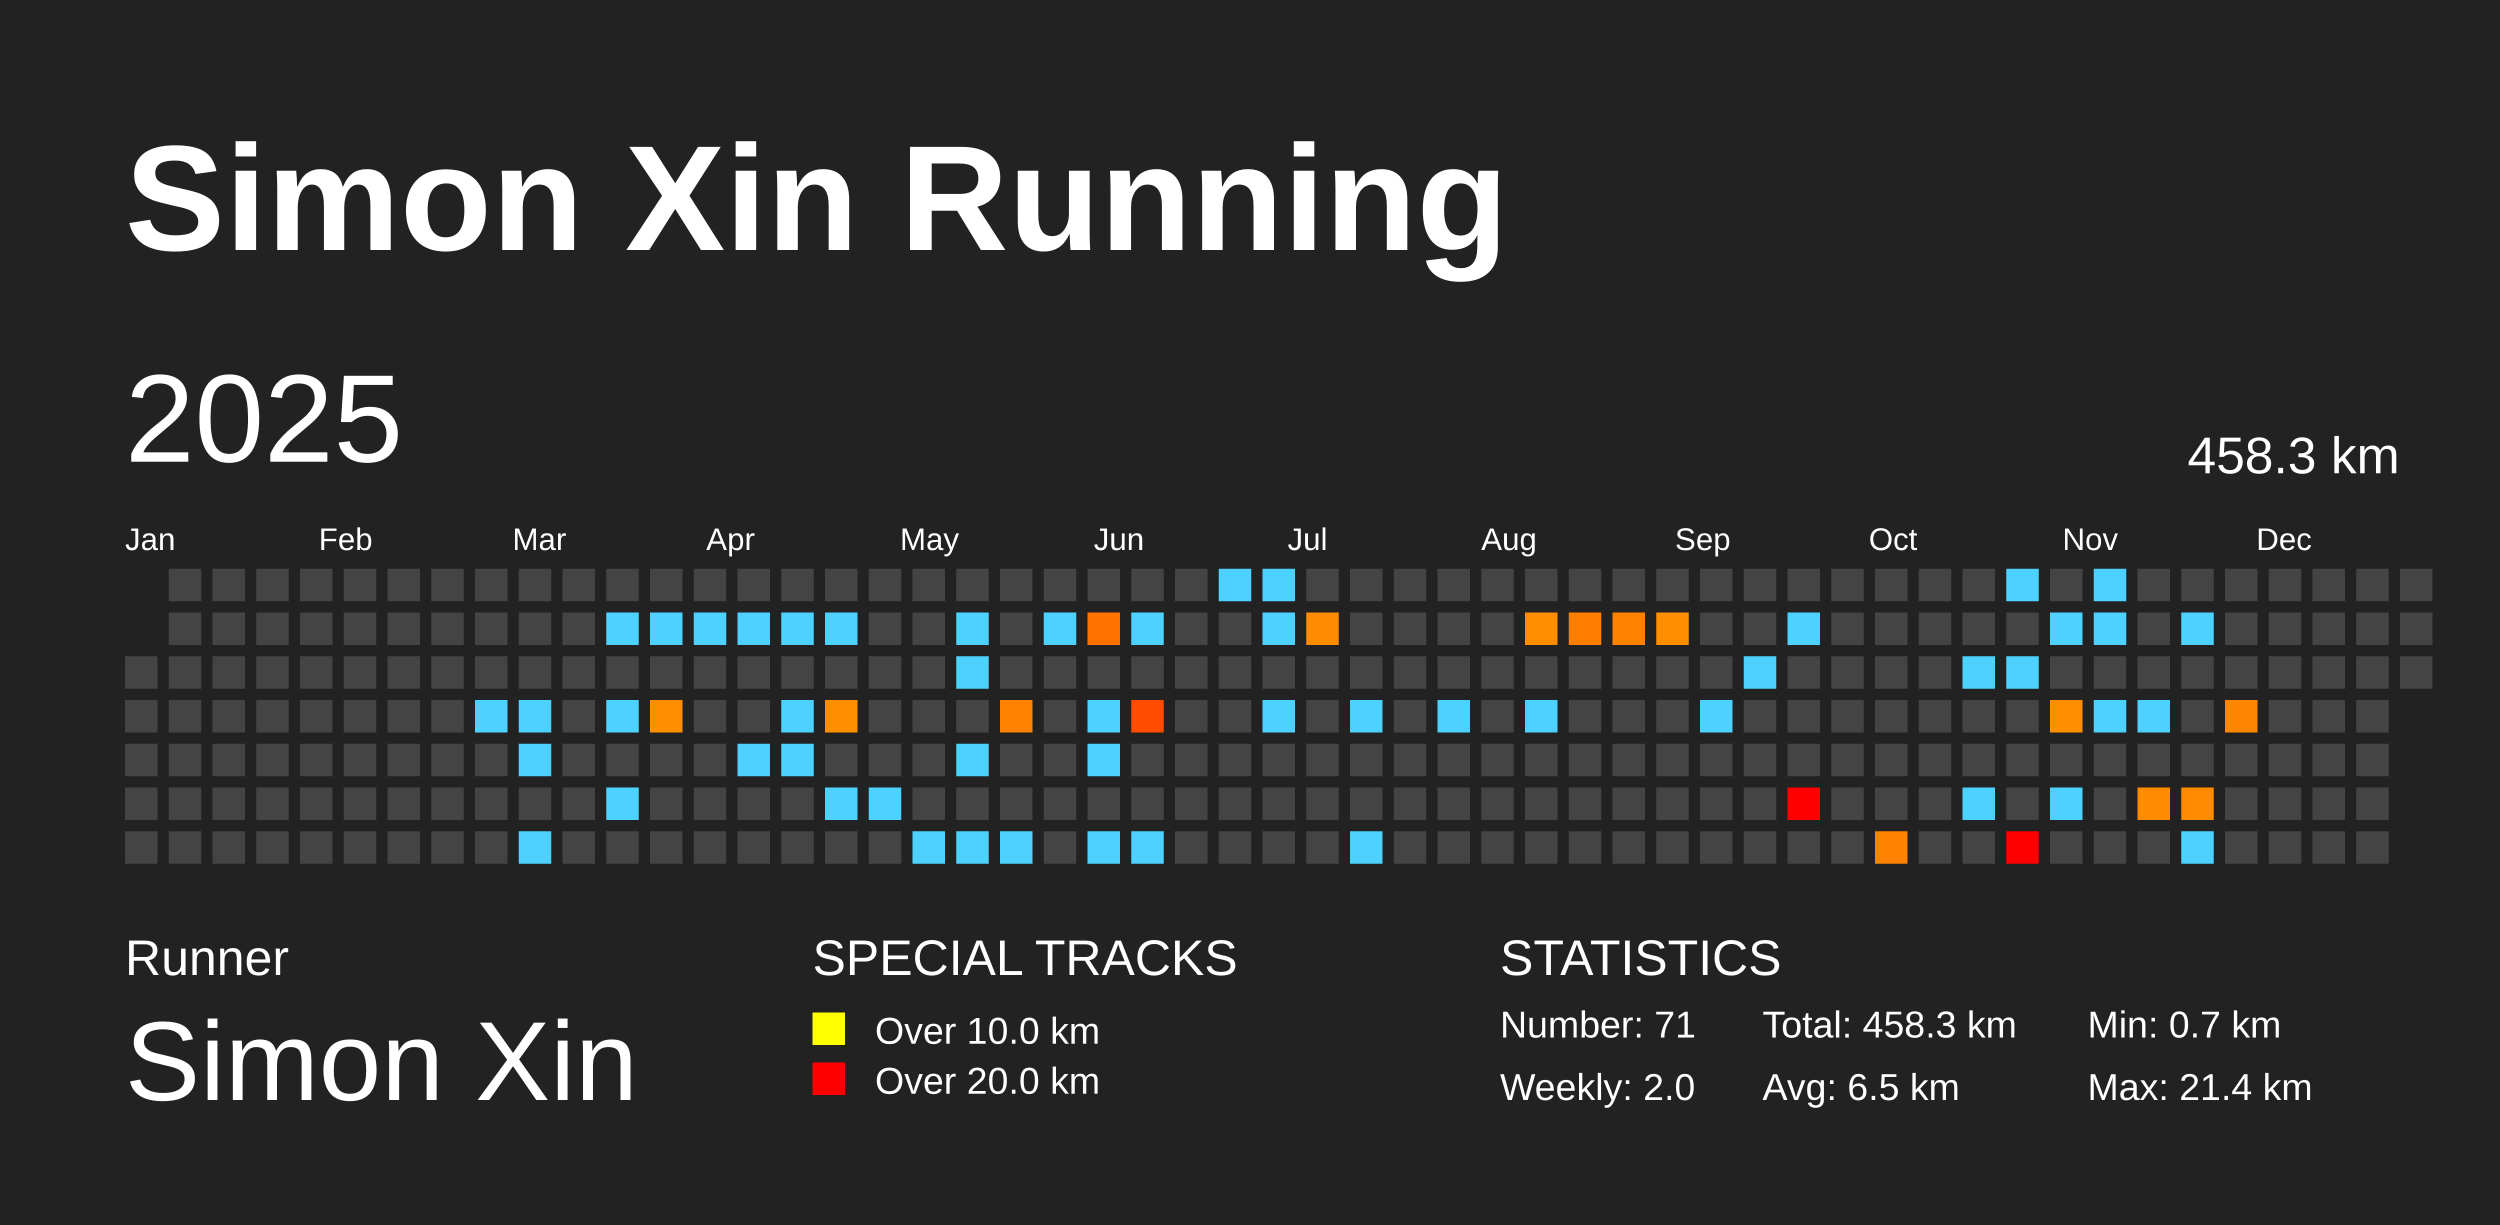
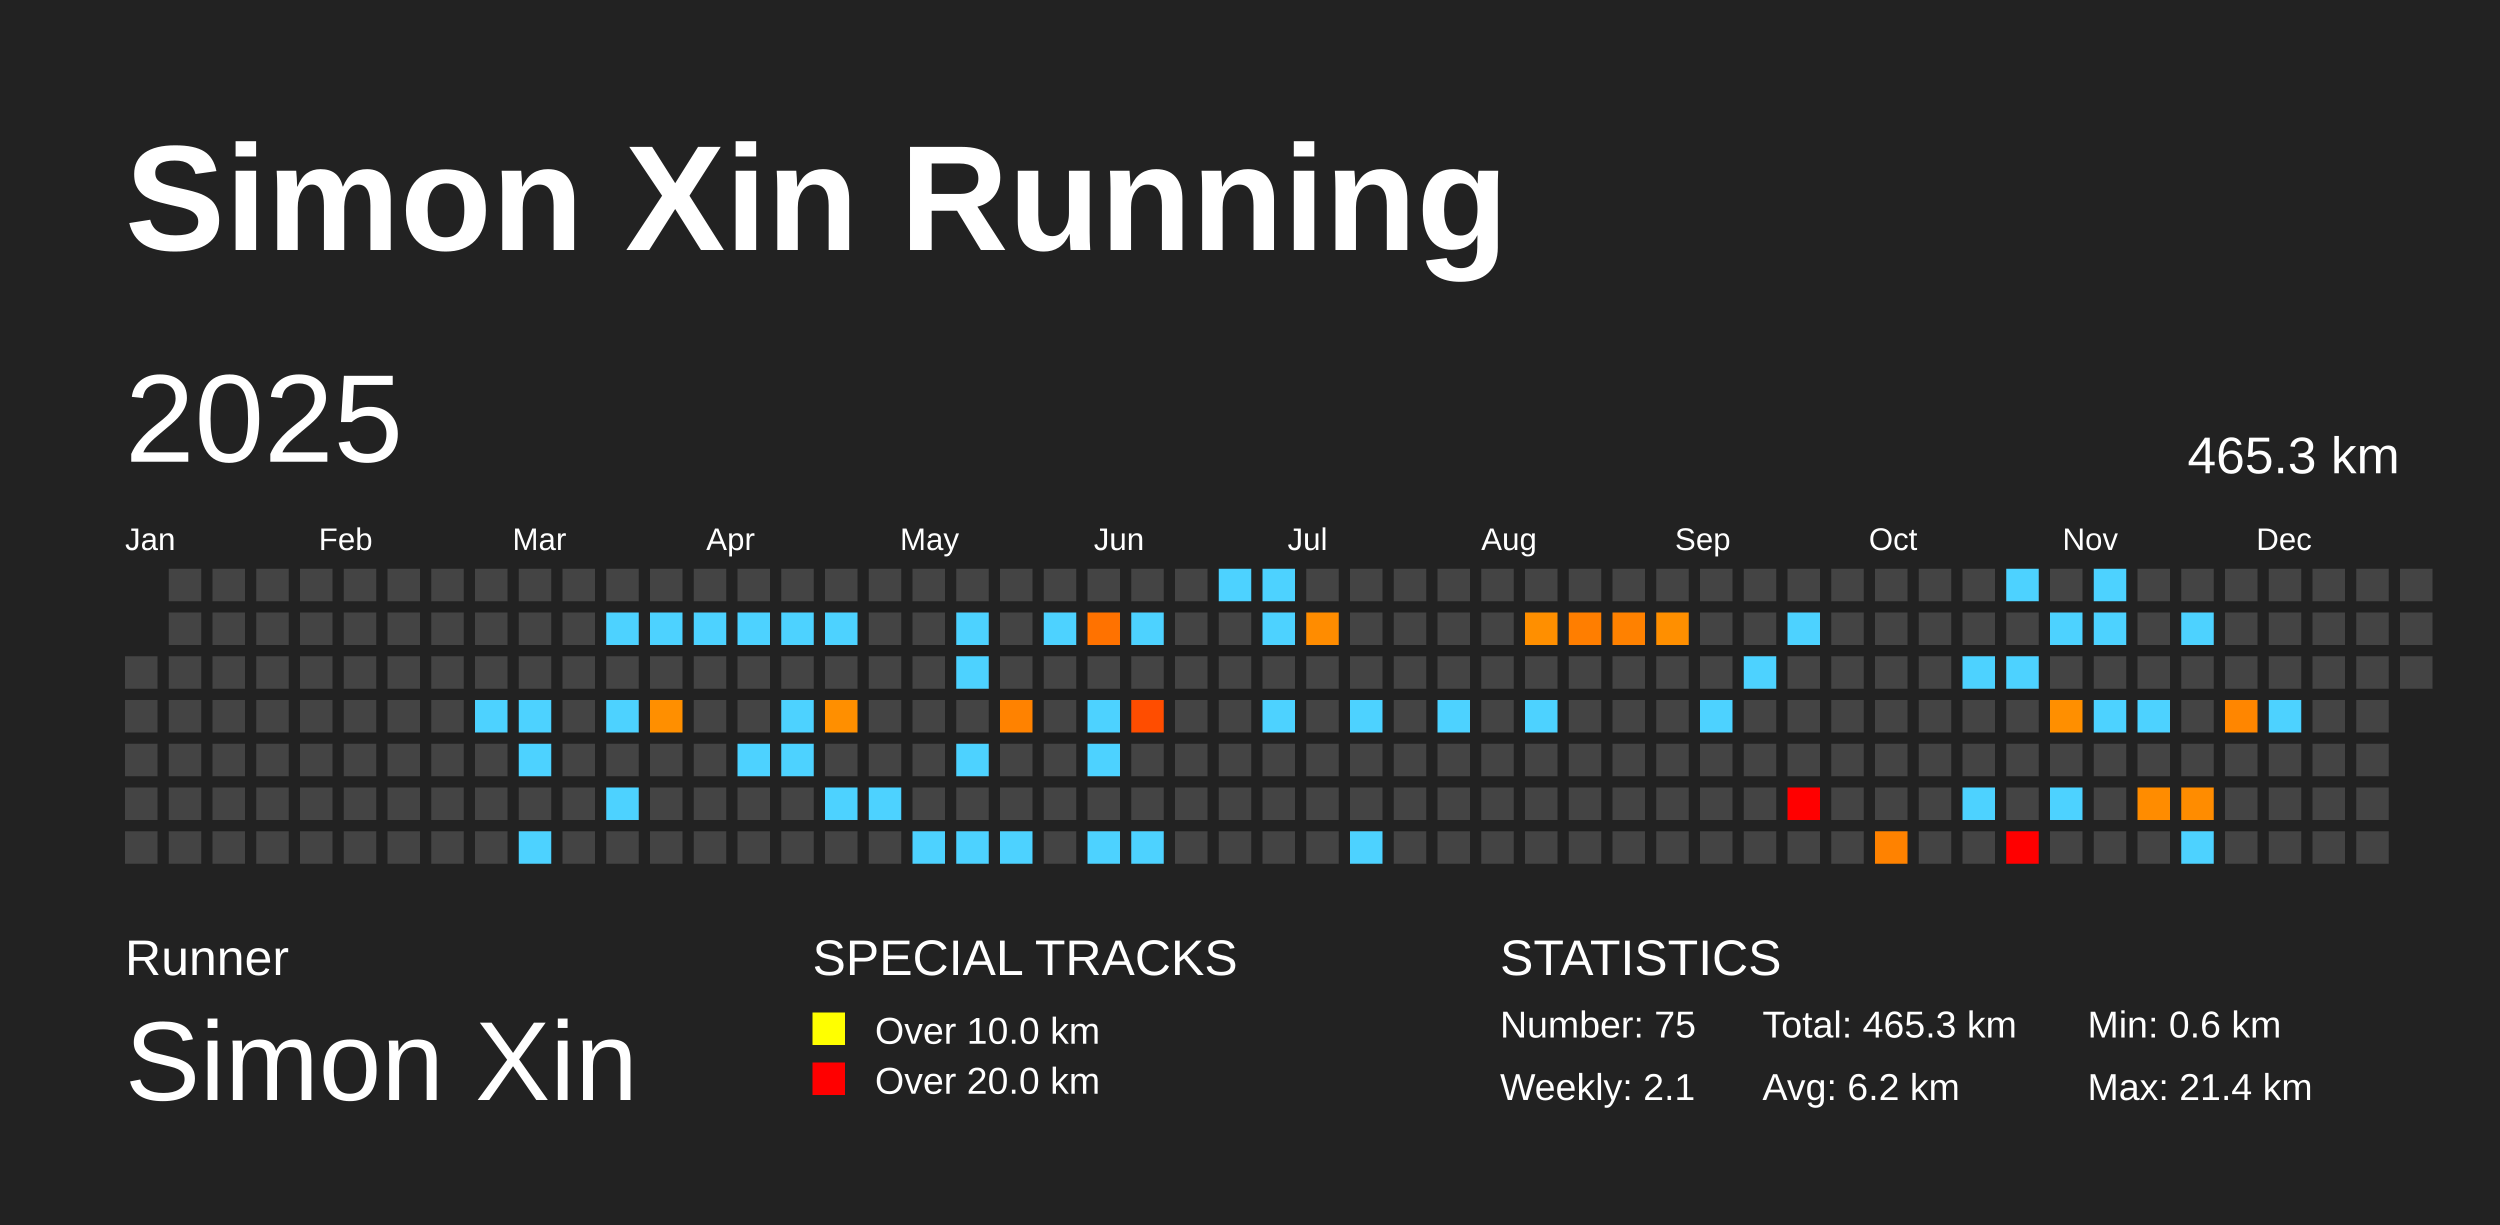
<svg xmlns="http://www.w3.org/2000/svg" baseProfile="full" height="98mm" version="1.1" viewBox="0,0,200,98" width="200mm">
  <defs />
  <rect fill="#222222" height="98" width="200" x="0" y="0" />
  <text fill="#FFFFFF" style="font-size:12px; font-family:Arial; font-weight:bold;" x="10" y="20">Simon Xin Running</text>
  <text fill="#FFFFFF" style="font-size:4px; font-family:Arial" x="10" y="78">Runner</text>
  <text fill="#FFFFFF" style="font-size:9px; font-family:Arial" x="10" y="88">Simon Xin</text>
  <text fill="#FFFFFF" style="font-size:4px; font-family:Arial" x="65" y="78">SPECIAL TRACKS</text>
  <rect fill="yellow" height="2.6" width="2.6" x="65" y="81" />
  <text fill="#FFFFFF" style="font-size:3px; font-family:Arial" x="70" y="83.5">Over 10.0 km</text>
  <rect fill="red" height="2.6" width="2.6" x="65" y="85" />
  <text fill="#FFFFFF" style="font-size:3px; font-family:Arial" x="70" y="87.5">Over 20.0 km</text>
  <text fill="#FFFFFF" style="font-size:4px; font-family:Arial" x="120" y="78">STATISTICS</text>
-   <text fill="#FFFFFF" style="font-size:3px; font-family:Arial" x="120" y="83">Number: 71</text>
-   <text fill="#FFFFFF" style="font-size:3px; font-family:Arial" x="120" y="88">Weekly: 2.0</text>
-   <text fill="#FFFFFF" style="font-size:3px; font-family:Arial" x="141" y="83">Total: 458.3 km</text>
-   <text fill="#FFFFFF" style="font-size:3px; font-family:Arial" x="141" y="88">Avg: 6.5 km</text>
-   <text fill="#FFFFFF" style="font-size:3px; font-family:Arial" x="167" y="83">Min: 0.7 km</text>
+   <text fill="#FFFFFF" style="font-size:3px; font-family:Arial" x="120" y="83">Number: 75</text>
+   <text fill="#FFFFFF" style="font-size:3px; font-family:Arial" x="120" y="88">Weekly: 2.1</text>
+   <text fill="#FFFFFF" style="font-size:3px; font-family:Arial" x="141" y="83">Total: 465.3 km</text>
+   <text fill="#FFFFFF" style="font-size:3px; font-family:Arial" x="141" y="88">Avg: 6.2 km</text>
+   <text fill="#FFFFFF" style="font-size:3px; font-family:Arial" x="167" y="83">Min: 0.6 km</text>
  <text fill="#FFFFFF" style="font-size:3px; font-family:Arial" x="167" y="88">Max: 21.4 km</text>
  <text dominant-baseline="hanging" fill="#FFFFFF" style="font-size:10.0px; font-family:Arial;" x="10" y="30">2025</text>
-   <text dominant-baseline="hanging" fill="#FFFFFF" style="font-size:4.125px; font-family:Arial;" x="175" y="35">458.3 km</text>
+   <text dominant-baseline="hanging" fill="#FFFFFF" style="font-size:4.125px; font-family:Arial;" x="175" y="35">465.3 km</text>
  <text fill="#FFFFFF" style="font-size:2.5px; font-family:Arial" x="10.0" y="44">Jan</text>
  <text fill="#FFFFFF" style="font-size:2.5px; font-family:Arial" x="25.5" y="44">Feb</text>
  <text fill="#FFFFFF" style="font-size:2.5px; font-family:Arial" x="41.0" y="44">Mar</text>
  <text fill="#FFFFFF" style="font-size:2.5px; font-family:Arial" x="56.5" y="44">Apr</text>
  <text fill="#FFFFFF" style="font-size:2.5px; font-family:Arial" x="72.0" y="44">May</text>
  <text fill="#FFFFFF" style="font-size:2.5px; font-family:Arial" x="87.5" y="44">Jun</text>
  <text fill="#FFFFFF" style="font-size:2.5px; font-family:Arial" x="103.0" y="44">Jul</text>
  <text fill="#FFFFFF" style="font-size:2.5px; font-family:Arial" x="118.5" y="44">Aug</text>
  <text fill="#FFFFFF" style="font-size:2.5px; font-family:Arial" x="134.0" y="44">Sep</text>
  <text fill="#FFFFFF" style="font-size:2.5px; font-family:Arial" x="149.5" y="44">Oct</text>
  <text fill="#FFFFFF" style="font-size:2.5px; font-family:Arial" x="165.0" y="44">Nov</text>
  <text fill="#FFFFFF" style="font-size:2.5px; font-family:Arial" x="180.5" y="44">Dec</text>
  <rect fill="#444444" height="2.6" width="2.6" x="10.0" y="52.5" />
  <rect fill="#444444" height="2.6" width="2.6" x="10.0" y="56.0" />
  <rect fill="#444444" height="2.6" width="2.6" x="10.0" y="59.5" />
  <rect fill="#444444" height="2.6" width="2.6" x="10.0" y="63.0" />
  <rect fill="#444444" height="2.6" width="2.6" x="10.0" y="66.5" />
  <rect fill="#444444" height="2.6" width="2.6" x="13.5" y="45.5" />
  <rect fill="#444444" height="2.6" width="2.6" x="13.5" y="49.0" />
  <rect fill="#444444" height="2.6" width="2.6" x="13.5" y="52.5" />
  <rect fill="#444444" height="2.6" width="2.6" x="13.5" y="56.0" />
  <rect fill="#444444" height="2.6" width="2.6" x="13.5" y="59.5" />
  <rect fill="#444444" height="2.6" width="2.6" x="13.5" y="63.0" />
  <rect fill="#444444" height="2.6" width="2.6" x="13.5" y="66.5" />
  <rect fill="#444444" height="2.6" width="2.6" x="17.0" y="45.5" />
  <rect fill="#444444" height="2.6" width="2.6" x="17.0" y="49.0" />
  <rect fill="#444444" height="2.6" width="2.6" x="17.0" y="52.5" />
  <rect fill="#444444" height="2.6" width="2.6" x="17.0" y="56.0" />
  <rect fill="#444444" height="2.6" width="2.6" x="17.0" y="59.5" />
  <rect fill="#444444" height="2.6" width="2.6" x="17.0" y="63.0" />
  <rect fill="#444444" height="2.6" width="2.6" x="17.0" y="66.5" />
  <rect fill="#444444" height="2.6" width="2.6" x="20.5" y="45.5" />
  <rect fill="#444444" height="2.6" width="2.6" x="20.5" y="49.0" />
  <rect fill="#444444" height="2.6" width="2.6" x="20.5" y="52.5" />
  <rect fill="#444444" height="2.6" width="2.6" x="20.5" y="56.0" />
  <rect fill="#444444" height="2.6" width="2.6" x="20.5" y="59.5" />
  <rect fill="#444444" height="2.6" width="2.6" x="20.5" y="63.0" />
  <rect fill="#444444" height="2.6" width="2.6" x="20.5" y="66.5" />
  <rect fill="#444444" height="2.6" width="2.6" x="24.0" y="45.5" />
  <rect fill="#444444" height="2.6" width="2.6" x="24.0" y="49.0" />
  <rect fill="#444444" height="2.6" width="2.6" x="24.0" y="52.5" />
  <rect fill="#444444" height="2.6" width="2.6" x="24.0" y="56.0" />
  <rect fill="#444444" height="2.6" width="2.6" x="24.0" y="59.5" />
  <rect fill="#444444" height="2.6" width="2.6" x="24.0" y="63.0" />
  <rect fill="#444444" height="2.6" width="2.6" x="24.0" y="66.5" />
  <rect fill="#444444" height="2.6" width="2.6" x="27.5" y="45.5" />
  <rect fill="#444444" height="2.6" width="2.6" x="27.5" y="49.0" />
  <rect fill="#444444" height="2.6" width="2.6" x="27.5" y="52.5" />
  <rect fill="#444444" height="2.6" width="2.6" x="27.5" y="56.0" />
  <rect fill="#444444" height="2.6" width="2.6" x="27.5" y="59.5" />
  <rect fill="#444444" height="2.6" width="2.6" x="27.5" y="63.0" />
  <rect fill="#444444" height="2.6" width="2.6" x="27.5" y="66.5" />
  <rect fill="#444444" height="2.6" width="2.6" x="31.0" y="45.5" />
  <rect fill="#444444" height="2.6" width="2.6" x="31.0" y="49.0" />
  <rect fill="#444444" height="2.6" width="2.6" x="31.0" y="52.5" />
  <rect fill="#444444" height="2.6" width="2.6" x="31.0" y="56.0" />
  <rect fill="#444444" height="2.6" width="2.6" x="31.0" y="59.5" />
  <rect fill="#444444" height="2.6" width="2.6" x="31.0" y="63.0" />
  <rect fill="#444444" height="2.6" width="2.6" x="31.0" y="66.5" />
  <rect fill="#444444" height="2.6" width="2.6" x="34.5" y="45.5" />
  <rect fill="#444444" height="2.6" width="2.6" x="34.5" y="49.0" />
  <rect fill="#444444" height="2.6" width="2.6" x="34.5" y="52.5" />
  <rect fill="#444444" height="2.6" width="2.6" x="34.5" y="56.0" />
  <rect fill="#444444" height="2.6" width="2.6" x="34.5" y="59.5" />
  <rect fill="#444444" height="2.6" width="2.6" x="34.5" y="63.0" />
  <rect fill="#444444" height="2.6" width="2.6" x="34.5" y="66.5" />
  <rect fill="#444444" height="2.6" width="2.6" x="38.0" y="45.5" />
  <rect fill="#444444" height="2.6" width="2.6" x="38.0" y="49.0" />
  <rect fill="#444444" height="2.6" width="2.6" x="38.0" y="52.5" />
  <rect fill="#4dd2ff" height="2.6" width="2.6" x="38.0" y="56.0" />
  <rect fill="#444444" height="2.6" width="2.6" x="38.0" y="59.5" />
  <rect fill="#444444" height="2.6" width="2.6" x="38.0" y="63.0" />
  <rect fill="#444444" height="2.6" width="2.6" x="38.0" y="66.5" />
  <rect fill="#444444" height="2.6" width="2.6" x="41.5" y="45.5" />
  <rect fill="#444444" height="2.6" width="2.6" x="41.5" y="49.0" />
  <rect fill="#444444" height="2.6" width="2.6" x="41.5" y="52.5" />
  <rect fill="#4dd2ff" height="2.6" width="2.6" x="41.5" y="56.0" />
  <rect fill="#4dd2ff" height="2.6" width="2.6" x="41.5" y="59.5" />
  <rect fill="#444444" height="2.6" width="2.6" x="41.5" y="63.0" />
  <rect fill="#4dd2ff" height="2.6" width="2.6" x="41.5" y="66.5" />
  <rect fill="#444444" height="2.6" width="2.6" x="45.0" y="45.5" />
  <rect fill="#444444" height="2.6" width="2.6" x="45.0" y="49.0" />
  <rect fill="#444444" height="2.6" width="2.6" x="45.0" y="52.5" />
  <rect fill="#444444" height="2.6" width="2.6" x="45.0" y="56.0" />
  <rect fill="#444444" height="2.6" width="2.6" x="45.0" y="59.5" />
  <rect fill="#444444" height="2.6" width="2.6" x="45.0" y="63.0" />
  <rect fill="#444444" height="2.6" width="2.6" x="45.0" y="66.5" />
  <rect fill="#444444" height="2.6" width="2.6" x="48.5" y="45.5" />
  <rect fill="#4dd2ff" height="2.6" width="2.6" x="48.5" y="49.0" />
  <rect fill="#444444" height="2.6" width="2.6" x="48.5" y="52.5" />
  <rect fill="#4dd2ff" height="2.6" width="2.6" x="48.5" y="56.0" />
  <rect fill="#444444" height="2.6" width="2.6" x="48.5" y="59.5" />
  <rect fill="#4dd2ff" height="2.6" width="2.6" x="48.5" y="63.0" />
  <rect fill="#444444" height="2.6" width="2.6" x="48.5" y="66.5" />
  <rect fill="#444444" height="2.6" width="2.6" x="52.0" y="45.5" />
  <rect fill="#4dd2ff" height="2.6" width="2.6" x="52.0" y="49.0" />
  <rect fill="#444444" height="2.6" width="2.6" x="52.0" y="52.5" />
  <rect fill="#ff8f00" height="2.6" width="2.6" x="52.0" y="56.0" />
  <rect fill="#444444" height="2.6" width="2.6" x="52.0" y="59.5" />
  <rect fill="#444444" height="2.6" width="2.6" x="52.0" y="63.0" />
  <rect fill="#444444" height="2.6" width="2.6" x="52.0" y="66.5" />
  <rect fill="#444444" height="2.6" width="2.6" x="55.5" y="45.5" />
  <rect fill="#4dd2ff" height="2.6" width="2.6" x="55.5" y="49.0" />
  <rect fill="#444444" height="2.6" width="2.6" x="55.5" y="52.5" />
  <rect fill="#444444" height="2.6" width="2.6" x="55.5" y="56.0" />
  <rect fill="#444444" height="2.6" width="2.6" x="55.5" y="59.5" />
  <rect fill="#444444" height="2.6" width="2.6" x="55.5" y="63.0" />
  <rect fill="#444444" height="2.6" width="2.6" x="55.5" y="66.5" />
  <rect fill="#444444" height="2.6" width="2.6" x="59.0" y="45.5" />
  <rect fill="#4dd2ff" height="2.6" width="2.6" x="59.0" y="49.0" />
  <rect fill="#444444" height="2.6" width="2.6" x="59.0" y="52.5" />
  <rect fill="#444444" height="2.6" width="2.6" x="59.0" y="56.0" />
  <rect fill="#4dd2ff" height="2.6" width="2.6" x="59.0" y="59.5" />
  <rect fill="#444444" height="2.6" width="2.6" x="59.0" y="63.0" />
  <rect fill="#444444" height="2.6" width="2.6" x="59.0" y="66.5" />
  <rect fill="#444444" height="2.6" width="2.6" x="62.5" y="45.5" />
  <rect fill="#4dd2ff" height="2.6" width="2.6" x="62.5" y="49.0" />
  <rect fill="#444444" height="2.6" width="2.6" x="62.5" y="52.5" />
  <rect fill="#4dd2ff" height="2.6" width="2.6" x="62.5" y="56.0" />
  <rect fill="#4dd2ff" height="2.6" width="2.6" x="62.5" y="59.5" />
  <rect fill="#444444" height="2.6" width="2.6" x="62.5" y="63.0" />
  <rect fill="#444444" height="2.6" width="2.6" x="62.5" y="66.5" />
  <rect fill="#444444" height="2.6" width="2.6" x="66.0" y="45.5" />
  <rect fill="#4dd2ff" height="2.6" width="2.6" x="66.0" y="49.0" />
  <rect fill="#444444" height="2.6" width="2.6" x="66.0" y="52.5" />
  <rect fill="#ff8f00" height="2.6" width="2.6" x="66.0" y="56.0" />
  <rect fill="#444444" height="2.6" width="2.6" x="66.0" y="59.5" />
  <rect fill="#4dd2ff" height="2.6" width="2.6" x="66.0" y="63.0" />
  <rect fill="#444444" height="2.6" width="2.6" x="66.0" y="66.5" />
  <rect fill="#444444" height="2.6" width="2.6" x="69.5" y="45.5" />
  <rect fill="#444444" height="2.6" width="2.6" x="69.5" y="49.0" />
  <rect fill="#444444" height="2.6" width="2.6" x="69.5" y="52.5" />
  <rect fill="#444444" height="2.6" width="2.6" x="69.5" y="56.0" />
  <rect fill="#444444" height="2.6" width="2.6" x="69.5" y="59.5" />
  <rect fill="#4dd2ff" height="2.6" width="2.6" x="69.5" y="63.0" />
  <rect fill="#444444" height="2.6" width="2.6" x="69.5" y="66.5" />
  <rect fill="#444444" height="2.6" width="2.6" x="73.0" y="45.5" />
  <rect fill="#444444" height="2.6" width="2.6" x="73.0" y="49.0" />
  <rect fill="#444444" height="2.6" width="2.6" x="73.0" y="52.5" />
  <rect fill="#444444" height="2.6" width="2.6" x="73.0" y="56.0" />
  <rect fill="#444444" height="2.6" width="2.6" x="73.0" y="59.5" />
  <rect fill="#444444" height="2.6" width="2.6" x="73.0" y="63.0" />
  <rect fill="#4dd2ff" height="2.6" width="2.6" x="73.0" y="66.5" />
  <rect fill="#444444" height="2.6" width="2.6" x="76.5" y="45.5" />
  <rect fill="#4dd2ff" height="2.6" width="2.6" x="76.5" y="49.0" />
  <rect fill="#4dd2ff" height="2.6" width="2.6" x="76.5" y="52.5" />
  <rect fill="#444444" height="2.6" width="2.6" x="76.5" y="56.0" />
  <rect fill="#4dd2ff" height="2.6" width="2.6" x="76.5" y="59.5" />
  <rect fill="#444444" height="2.6" width="2.6" x="76.5" y="63.0" />
  <rect fill="#4dd2ff" height="2.6" width="2.6" x="76.5" y="66.5" />
  <rect fill="#444444" height="2.6" width="2.6" x="80.0" y="45.5" />
  <rect fill="#444444" height="2.6" width="2.6" x="80.0" y="49.0" />
  <rect fill="#444444" height="2.6" width="2.6" x="80.0" y="52.5" />
  <rect fill="#ff8200" height="2.6" width="2.6" x="80.0" y="56.0" />
  <rect fill="#444444" height="2.6" width="2.6" x="80.0" y="59.5" />
  <rect fill="#444444" height="2.6" width="2.6" x="80.0" y="63.0" />
  <rect fill="#4dd2ff" height="2.6" width="2.6" x="80.0" y="66.5" />
  <rect fill="#444444" height="2.6" width="2.6" x="83.5" y="45.5" />
  <rect fill="#4dd2ff" height="2.6" width="2.6" x="83.5" y="49.0" />
  <rect fill="#444444" height="2.6" width="2.6" x="83.5" y="52.5" />
  <rect fill="#444444" height="2.6" width="2.6" x="83.5" y="56.0" />
  <rect fill="#444444" height="2.6" width="2.6" x="83.5" y="59.5" />
  <rect fill="#444444" height="2.6" width="2.6" x="83.5" y="63.0" />
  <rect fill="#444444" height="2.6" width="2.6" x="83.5" y="66.5" />
  <rect fill="#444444" height="2.6" width="2.6" x="87.0" y="45.5" />
  <rect fill="#ff7200" height="2.6" width="2.6" x="87.0" y="49.0" />
  <rect fill="#444444" height="2.6" width="2.6" x="87.0" y="52.5" />
  <rect fill="#4dd2ff" height="2.6" width="2.6" x="87.0" y="56.0" />
  <rect fill="#4dd2ff" height="2.6" width="2.6" x="87.0" y="59.5" />
  <rect fill="#444444" height="2.6" width="2.6" x="87.0" y="63.0" />
  <rect fill="#4dd2ff" height="2.6" width="2.6" x="87.0" y="66.5" />
  <rect fill="#444444" height="2.6" width="2.6" x="90.5" y="45.5" />
  <rect fill="#4dd2ff" height="2.6" width="2.6" x="90.5" y="49.0" />
  <rect fill="#444444" height="2.6" width="2.6" x="90.5" y="52.5" />
  <rect fill="#ff4d00" height="2.6" width="2.6" x="90.5" y="56.0" />
  <rect fill="#444444" height="2.6" width="2.6" x="90.5" y="59.5" />
  <rect fill="#444444" height="2.6" width="2.6" x="90.5" y="63.0" />
  <rect fill="#4dd2ff" height="2.6" width="2.6" x="90.5" y="66.5" />
  <rect fill="#444444" height="2.6" width="2.6" x="94.0" y="45.5" />
  <rect fill="#444444" height="2.6" width="2.6" x="94.0" y="49.0" />
  <rect fill="#444444" height="2.6" width="2.6" x="94.0" y="52.5" />
  <rect fill="#444444" height="2.6" width="2.6" x="94.0" y="56.0" />
  <rect fill="#444444" height="2.6" width="2.6" x="94.0" y="59.5" />
  <rect fill="#444444" height="2.6" width="2.6" x="94.0" y="63.0" />
  <rect fill="#444444" height="2.6" width="2.6" x="94.0" y="66.5" />
  <rect fill="#4dd2ff" height="2.6" width="2.6" x="97.5" y="45.5" />
  <rect fill="#444444" height="2.6" width="2.6" x="97.5" y="49.0" />
  <rect fill="#444444" height="2.6" width="2.6" x="97.5" y="52.5" />
  <rect fill="#444444" height="2.6" width="2.6" x="97.5" y="56.0" />
  <rect fill="#444444" height="2.6" width="2.6" x="97.5" y="59.5" />
  <rect fill="#444444" height="2.6" width="2.6" x="97.5" y="63.0" />
  <rect fill="#444444" height="2.6" width="2.6" x="97.5" y="66.5" />
  <rect fill="#4dd2ff" height="2.6" width="2.6" x="101.0" y="45.5" />
  <rect fill="#4dd2ff" height="2.6" width="2.6" x="101.0" y="49.0" />
  <rect fill="#444444" height="2.6" width="2.6" x="101.0" y="52.5" />
  <rect fill="#4dd2ff" height="2.6" width="2.6" x="101.0" y="56.0" />
  <rect fill="#444444" height="2.6" width="2.6" x="101.0" y="59.5" />
  <rect fill="#444444" height="2.6" width="2.6" x="101.0" y="63.0" />
  <rect fill="#444444" height="2.6" width="2.6" x="101.0" y="66.5" />
  <rect fill="#444444" height="2.6" width="2.6" x="104.5" y="45.5" />
  <rect fill="#ff8c00" height="2.6" width="2.6" x="104.5" y="49.0" />
  <rect fill="#444444" height="2.6" width="2.6" x="104.5" y="52.5" />
  <rect fill="#444444" height="2.6" width="2.6" x="104.5" y="56.0" />
  <rect fill="#444444" height="2.6" width="2.6" x="104.5" y="59.5" />
  <rect fill="#444444" height="2.6" width="2.6" x="104.5" y="63.0" />
  <rect fill="#444444" height="2.6" width="2.6" x="104.5" y="66.5" />
  <rect fill="#444444" height="2.6" width="2.6" x="108.0" y="45.5" />
  <rect fill="#444444" height="2.6" width="2.6" x="108.0" y="49.0" />
  <rect fill="#444444" height="2.6" width="2.6" x="108.0" y="52.5" />
  <rect fill="#4dd2ff" height="2.6" width="2.6" x="108.0" y="56.0" />
  <rect fill="#444444" height="2.6" width="2.6" x="108.0" y="59.5" />
  <rect fill="#444444" height="2.6" width="2.6" x="108.0" y="63.0" />
  <rect fill="#4dd2ff" height="2.6" width="2.6" x="108.0" y="66.5" />
  <rect fill="#444444" height="2.6" width="2.6" x="111.5" y="45.5" />
  <rect fill="#444444" height="2.6" width="2.6" x="111.5" y="49.0" />
  <rect fill="#444444" height="2.6" width="2.6" x="111.5" y="52.5" />
  <rect fill="#444444" height="2.6" width="2.6" x="111.5" y="56.0" />
  <rect fill="#444444" height="2.6" width="2.6" x="111.5" y="59.5" />
  <rect fill="#444444" height="2.6" width="2.6" x="111.5" y="63.0" />
  <rect fill="#444444" height="2.6" width="2.6" x="111.5" y="66.5" />
  <rect fill="#444444" height="2.6" width="2.6" x="115.0" y="45.5" />
  <rect fill="#444444" height="2.6" width="2.6" x="115.0" y="49.0" />
  <rect fill="#444444" height="2.6" width="2.6" x="115.0" y="52.5" />
  <rect fill="#4dd2ff" height="2.6" width="2.6" x="115.0" y="56.0" />
  <rect fill="#444444" height="2.6" width="2.6" x="115.0" y="59.5" />
  <rect fill="#444444" height="2.6" width="2.6" x="115.0" y="63.0" />
  <rect fill="#444444" height="2.6" width="2.6" x="115.0" y="66.5" />
  <rect fill="#444444" height="2.6" width="2.6" x="118.5" y="45.5" />
  <rect fill="#444444" height="2.6" width="2.6" x="118.5" y="49.0" />
  <rect fill="#444444" height="2.6" width="2.6" x="118.5" y="52.5" />
  <rect fill="#444444" height="2.6" width="2.6" x="118.5" y="56.0" />
  <rect fill="#444444" height="2.6" width="2.6" x="118.5" y="59.5" />
  <rect fill="#444444" height="2.6" width="2.6" x="118.5" y="63.0" />
  <rect fill="#444444" height="2.6" width="2.6" x="118.5" y="66.5" />
  <rect fill="#444444" height="2.6" width="2.6" x="122.0" y="45.5" />
  <rect fill="#ff8f00" height="2.6" width="2.6" x="122.0" y="49.0" />
  <rect fill="#444444" height="2.6" width="2.6" x="122.0" y="52.5" />
  <rect fill="#4dd2ff" height="2.6" width="2.6" x="122.0" y="56.0" />
  <rect fill="#444444" height="2.6" width="2.6" x="122.0" y="59.5" />
  <rect fill="#444444" height="2.6" width="2.6" x="122.0" y="63.0" />
  <rect fill="#444444" height="2.6" width="2.6" x="122.0" y="66.5" />
  <rect fill="#444444" height="2.6" width="2.6" x="125.5" y="45.5" />
  <rect fill="#ff7e00" height="2.6" width="2.6" x="125.5" y="49.0" />
  <rect fill="#444444" height="2.6" width="2.6" x="125.5" y="52.5" />
  <rect fill="#444444" height="2.6" width="2.6" x="125.5" y="56.0" />
  <rect fill="#444444" height="2.6" width="2.6" x="125.5" y="59.5" />
  <rect fill="#444444" height="2.6" width="2.6" x="125.5" y="63.0" />
  <rect fill="#444444" height="2.6" width="2.6" x="125.5" y="66.5" />
  <rect fill="#444444" height="2.6" width="2.6" x="129.0" y="45.5" />
  <rect fill="#ff8100" height="2.6" width="2.6" x="129.0" y="49.0" />
  <rect fill="#444444" height="2.6" width="2.6" x="129.0" y="52.5" />
  <rect fill="#444444" height="2.6" width="2.6" x="129.0" y="56.0" />
  <rect fill="#444444" height="2.6" width="2.6" x="129.0" y="59.5" />
  <rect fill="#444444" height="2.6" width="2.6" x="129.0" y="63.0" />
  <rect fill="#444444" height="2.6" width="2.6" x="129.0" y="66.5" />
  <rect fill="#444444" height="2.6" width="2.6" x="132.5" y="45.5" />
  <rect fill="#ff8f00" height="2.6" width="2.6" x="132.5" y="49.0" />
  <rect fill="#444444" height="2.6" width="2.6" x="132.5" y="52.5" />
  <rect fill="#444444" height="2.6" width="2.6" x="132.5" y="56.0" />
  <rect fill="#444444" height="2.6" width="2.6" x="132.5" y="59.5" />
  <rect fill="#444444" height="2.6" width="2.6" x="132.5" y="63.0" />
  <rect fill="#444444" height="2.6" width="2.6" x="132.5" y="66.5" />
  <rect fill="#444444" height="2.6" width="2.6" x="136.0" y="45.5" />
  <rect fill="#444444" height="2.6" width="2.6" x="136.0" y="49.0" />
  <rect fill="#444444" height="2.6" width="2.6" x="136.0" y="52.5" />
  <rect fill="#4dd2ff" height="2.6" width="2.6" x="136.0" y="56.0" />
  <rect fill="#444444" height="2.6" width="2.6" x="136.0" y="59.5" />
  <rect fill="#444444" height="2.6" width="2.6" x="136.0" y="63.0" />
  <rect fill="#444444" height="2.6" width="2.6" x="136.0" y="66.5" />
  <rect fill="#444444" height="2.6" width="2.6" x="139.5" y="45.5" />
  <rect fill="#444444" height="2.6" width="2.6" x="139.5" y="49.0" />
  <rect fill="#4dd2ff" height="2.6" width="2.6" x="139.5" y="52.5" />
  <rect fill="#444444" height="2.6" width="2.6" x="139.5" y="56.0" />
  <rect fill="#444444" height="2.6" width="2.6" x="139.5" y="59.5" />
  <rect fill="#444444" height="2.6" width="2.6" x="139.5" y="63.0" />
  <rect fill="#444444" height="2.6" width="2.6" x="139.5" y="66.5" />
  <rect fill="#444444" height="2.6" width="2.6" x="143.0" y="45.5" />
  <rect fill="#4dd2ff" height="2.6" width="2.6" x="143.0" y="49.0" />
  <rect fill="#444444" height="2.6" width="2.6" x="143.0" y="52.5" />
  <rect fill="#444444" height="2.6" width="2.6" x="143.0" y="56.0" />
  <rect fill="#444444" height="2.6" width="2.6" x="143.0" y="59.5" />
  <rect fill="red" height="2.6" width="2.6" x="143.0" y="63.0" />
  <rect fill="#444444" height="2.6" width="2.6" x="143.0" y="66.5" />
  <rect fill="#444444" height="2.6" width="2.6" x="146.5" y="45.5" />
  <rect fill="#444444" height="2.6" width="2.6" x="146.5" y="49.0" />
  <rect fill="#444444" height="2.6" width="2.6" x="146.5" y="52.5" />
  <rect fill="#444444" height="2.6" width="2.6" x="146.5" y="56.0" />
  <rect fill="#444444" height="2.6" width="2.6" x="146.5" y="59.5" />
  <rect fill="#444444" height="2.6" width="2.6" x="146.5" y="63.0" />
  <rect fill="#444444" height="2.6" width="2.6" x="146.5" y="66.5" />
  <rect fill="#444444" height="2.6" width="2.6" x="150.0" y="45.5" />
  <rect fill="#444444" height="2.6" width="2.6" x="150.0" y="49.0" />
  <rect fill="#444444" height="2.6" width="2.6" x="150.0" y="52.5" />
  <rect fill="#444444" height="2.6" width="2.6" x="150.0" y="56.0" />
  <rect fill="#444444" height="2.6" width="2.6" x="150.0" y="59.5" />
  <rect fill="#444444" height="2.6" width="2.6" x="150.0" y="63.0" />
  <rect fill="#ff8200" height="2.6" width="2.6" x="150.0" y="66.5" />
  <rect fill="#444444" height="2.6" width="2.6" x="153.5" y="45.5" />
  <rect fill="#444444" height="2.6" width="2.6" x="153.5" y="49.0" />
  <rect fill="#444444" height="2.6" width="2.6" x="153.5" y="52.5" />
  <rect fill="#444444" height="2.6" width="2.6" x="153.5" y="56.0" />
  <rect fill="#444444" height="2.6" width="2.6" x="153.5" y="59.5" />
  <rect fill="#444444" height="2.6" width="2.6" x="153.5" y="63.0" />
  <rect fill="#444444" height="2.6" width="2.6" x="153.5" y="66.5" />
  <rect fill="#444444" height="2.6" width="2.6" x="157.0" y="45.5" />
  <rect fill="#444444" height="2.6" width="2.6" x="157.0" y="49.0" />
  <rect fill="#4dd2ff" height="2.6" width="2.6" x="157.0" y="52.5" />
  <rect fill="#444444" height="2.6" width="2.6" x="157.0" y="56.0" />
  <rect fill="#444444" height="2.6" width="2.6" x="157.0" y="59.5" />
  <rect fill="#4dd2ff" height="2.6" width="2.6" x="157.0" y="63.0" />
  <rect fill="#444444" height="2.6" width="2.6" x="157.0" y="66.5" />
  <rect fill="#4dd2ff" height="2.6" width="2.6" x="160.5" y="45.5" />
  <rect fill="#444444" height="2.6" width="2.6" x="160.5" y="49.0" />
  <rect fill="#4dd2ff" height="2.6" width="2.6" x="160.5" y="52.5" />
  <rect fill="#444444" height="2.6" width="2.6" x="160.5" y="56.0" />
  <rect fill="#444444" height="2.6" width="2.6" x="160.5" y="59.5" />
  <rect fill="#444444" height="2.6" width="2.6" x="160.5" y="63.0" />
  <rect fill="red" height="2.6" width="2.6" x="160.5" y="66.5" />
  <rect fill="#444444" height="2.6" width="2.6" x="164.0" y="45.5" />
  <rect fill="#4dd2ff" height="2.6" width="2.6" x="164.0" y="49.0" />
  <rect fill="#444444" height="2.6" width="2.6" x="164.0" y="52.5" />
  <rect fill="#ff8f00" height="2.6" width="2.6" x="164.0" y="56.0" />
  <rect fill="#444444" height="2.6" width="2.6" x="164.0" y="59.5" />
  <rect fill="#4dd2ff" height="2.6" width="2.6" x="164.0" y="63.0" />
  <rect fill="#444444" height="2.6" width="2.6" x="164.0" y="66.5" />
  <rect fill="#4dd2ff" height="2.6" width="2.6" x="167.5" y="45.5" />
  <rect fill="#4dd2ff" height="2.6" width="2.6" x="167.5" y="49.0" />
  <rect fill="#444444" height="2.6" width="2.6" x="167.5" y="52.5" />
  <rect fill="#4dd2ff" height="2.6" width="2.6" x="167.5" y="56.0" />
  <rect fill="#444444" height="2.6" width="2.6" x="167.5" y="59.5" />
  <rect fill="#444444" height="2.6" width="2.6" x="167.5" y="63.0" />
  <rect fill="#444444" height="2.6" width="2.6" x="167.5" y="66.5" />
  <rect fill="#444444" height="2.6" width="2.6" x="171.0" y="45.5" />
  <rect fill="#444444" height="2.6" width="2.6" x="171.0" y="49.0" />
  <rect fill="#444444" height="2.6" width="2.6" x="171.0" y="52.5" />
  <rect fill="#4dd2ff" height="2.6" width="2.6" x="171.0" y="56.0" />
  <rect fill="#444444" height="2.6" width="2.6" x="171.0" y="59.5" />
  <rect fill="#ff8c00" height="2.6" width="2.6" x="171.0" y="63.0" />
  <rect fill="#444444" height="2.6" width="2.6" x="171.0" y="66.5" />
  <rect fill="#444444" height="2.6" width="2.6" x="174.5" y="45.5" />
  <rect fill="#4dd2ff" height="2.6" width="2.6" x="174.5" y="49.0" />
  <rect fill="#444444" height="2.6" width="2.6" x="174.5" y="52.5" />
  <rect fill="#444444" height="2.6" width="2.6" x="174.5" y="56.0" />
  <rect fill="#444444" height="2.6" width="2.6" x="174.5" y="59.5" />
  <rect fill="#ff8c00" height="2.6" width="2.6" x="174.5" y="63.0" />
  <rect fill="#4dd2ff" height="2.6" width="2.6" x="174.5" y="66.5" />
  <rect fill="#444444" height="2.6" width="2.6" x="178.0" y="45.5" />
  <rect fill="#444444" height="2.6" width="2.6" x="178.0" y="49.0" />
  <rect fill="#444444" height="2.6" width="2.6" x="178.0" y="52.5" />
  <rect fill="#ff8600" height="2.6" width="2.6" x="178.0" y="56.0" />
  <rect fill="#444444" height="2.6" width="2.6" x="178.0" y="59.5" />
  <rect fill="#444444" height="2.6" width="2.6" x="178.0" y="63.0" />
  <rect fill="#444444" height="2.6" width="2.6" x="178.0" y="66.5" />
  <rect fill="#444444" height="2.6" width="2.6" x="181.5" y="45.5" />
  <rect fill="#444444" height="2.6" width="2.6" x="181.5" y="49.0" />
  <rect fill="#444444" height="2.6" width="2.6" x="181.5" y="52.5" />
-   <rect fill="#444444" height="2.6" width="2.6" x="181.5" y="56.0" />
+   <rect fill="#4dd2ff" height="2.6" width="2.6" x="181.5" y="56.0" />
  <rect fill="#444444" height="2.6" width="2.6" x="181.5" y="59.5" />
  <rect fill="#444444" height="2.6" width="2.6" x="181.5" y="63.0" />
  <rect fill="#444444" height="2.6" width="2.6" x="181.5" y="66.5" />
  <rect fill="#444444" height="2.6" width="2.6" x="185.0" y="45.5" />
  <rect fill="#444444" height="2.6" width="2.6" x="185.0" y="49.0" />
  <rect fill="#444444" height="2.6" width="2.6" x="185.0" y="52.5" />
  <rect fill="#444444" height="2.6" width="2.6" x="185.0" y="56.0" />
  <rect fill="#444444" height="2.6" width="2.6" x="185.0" y="59.5" />
  <rect fill="#444444" height="2.6" width="2.6" x="185.0" y="63.0" />
  <rect fill="#444444" height="2.6" width="2.6" x="185.0" y="66.5" />
  <rect fill="#444444" height="2.6" width="2.6" x="188.5" y="45.5" />
  <rect fill="#444444" height="2.6" width="2.6" x="188.5" y="49.0" />
  <rect fill="#444444" height="2.6" width="2.6" x="188.5" y="52.5" />
  <rect fill="#444444" height="2.6" width="2.6" x="188.5" y="56.0" />
  <rect fill="#444444" height="2.6" width="2.6" x="188.5" y="59.5" />
  <rect fill="#444444" height="2.6" width="2.6" x="188.5" y="63.0" />
  <rect fill="#444444" height="2.6" width="2.6" x="188.5" y="66.5" />
  <rect fill="#444444" height="2.6" width="2.6" x="192.0" y="45.5" />
  <rect fill="#444444" height="2.6" width="2.6" x="192.0" y="49.0" />
  <rect fill="#444444" height="2.6" width="2.6" x="192.0" y="52.5" />
</svg>
